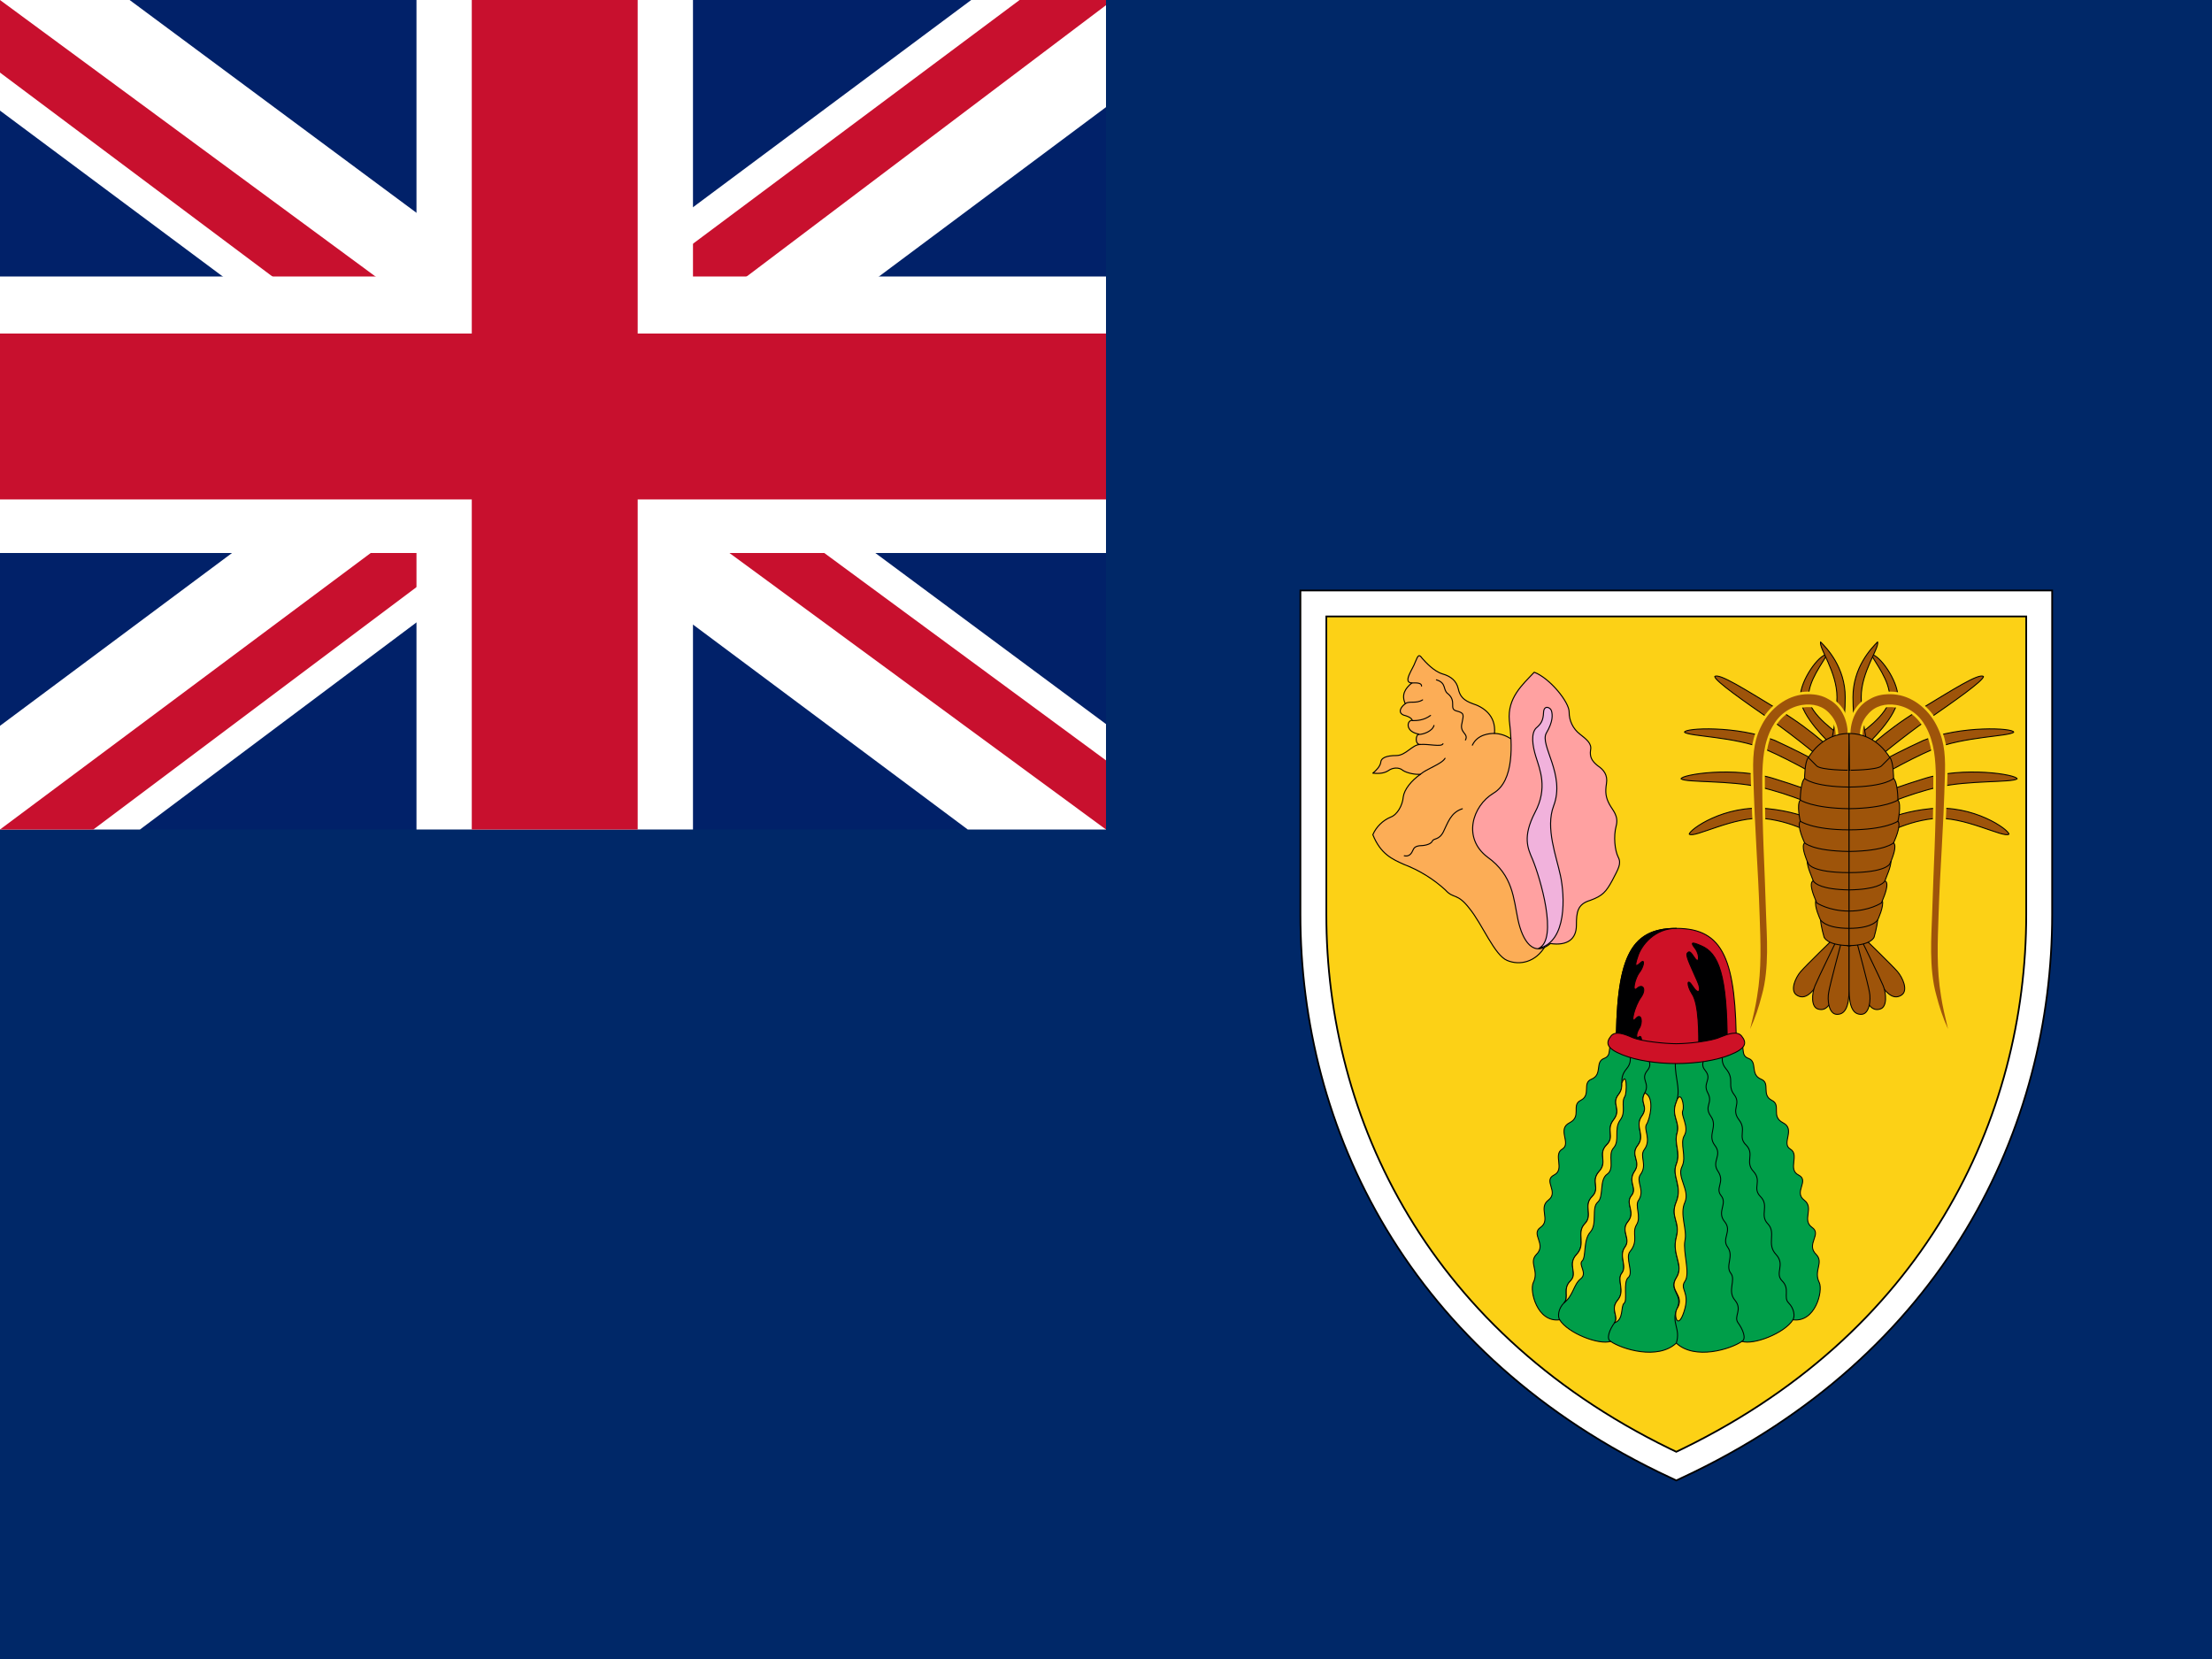
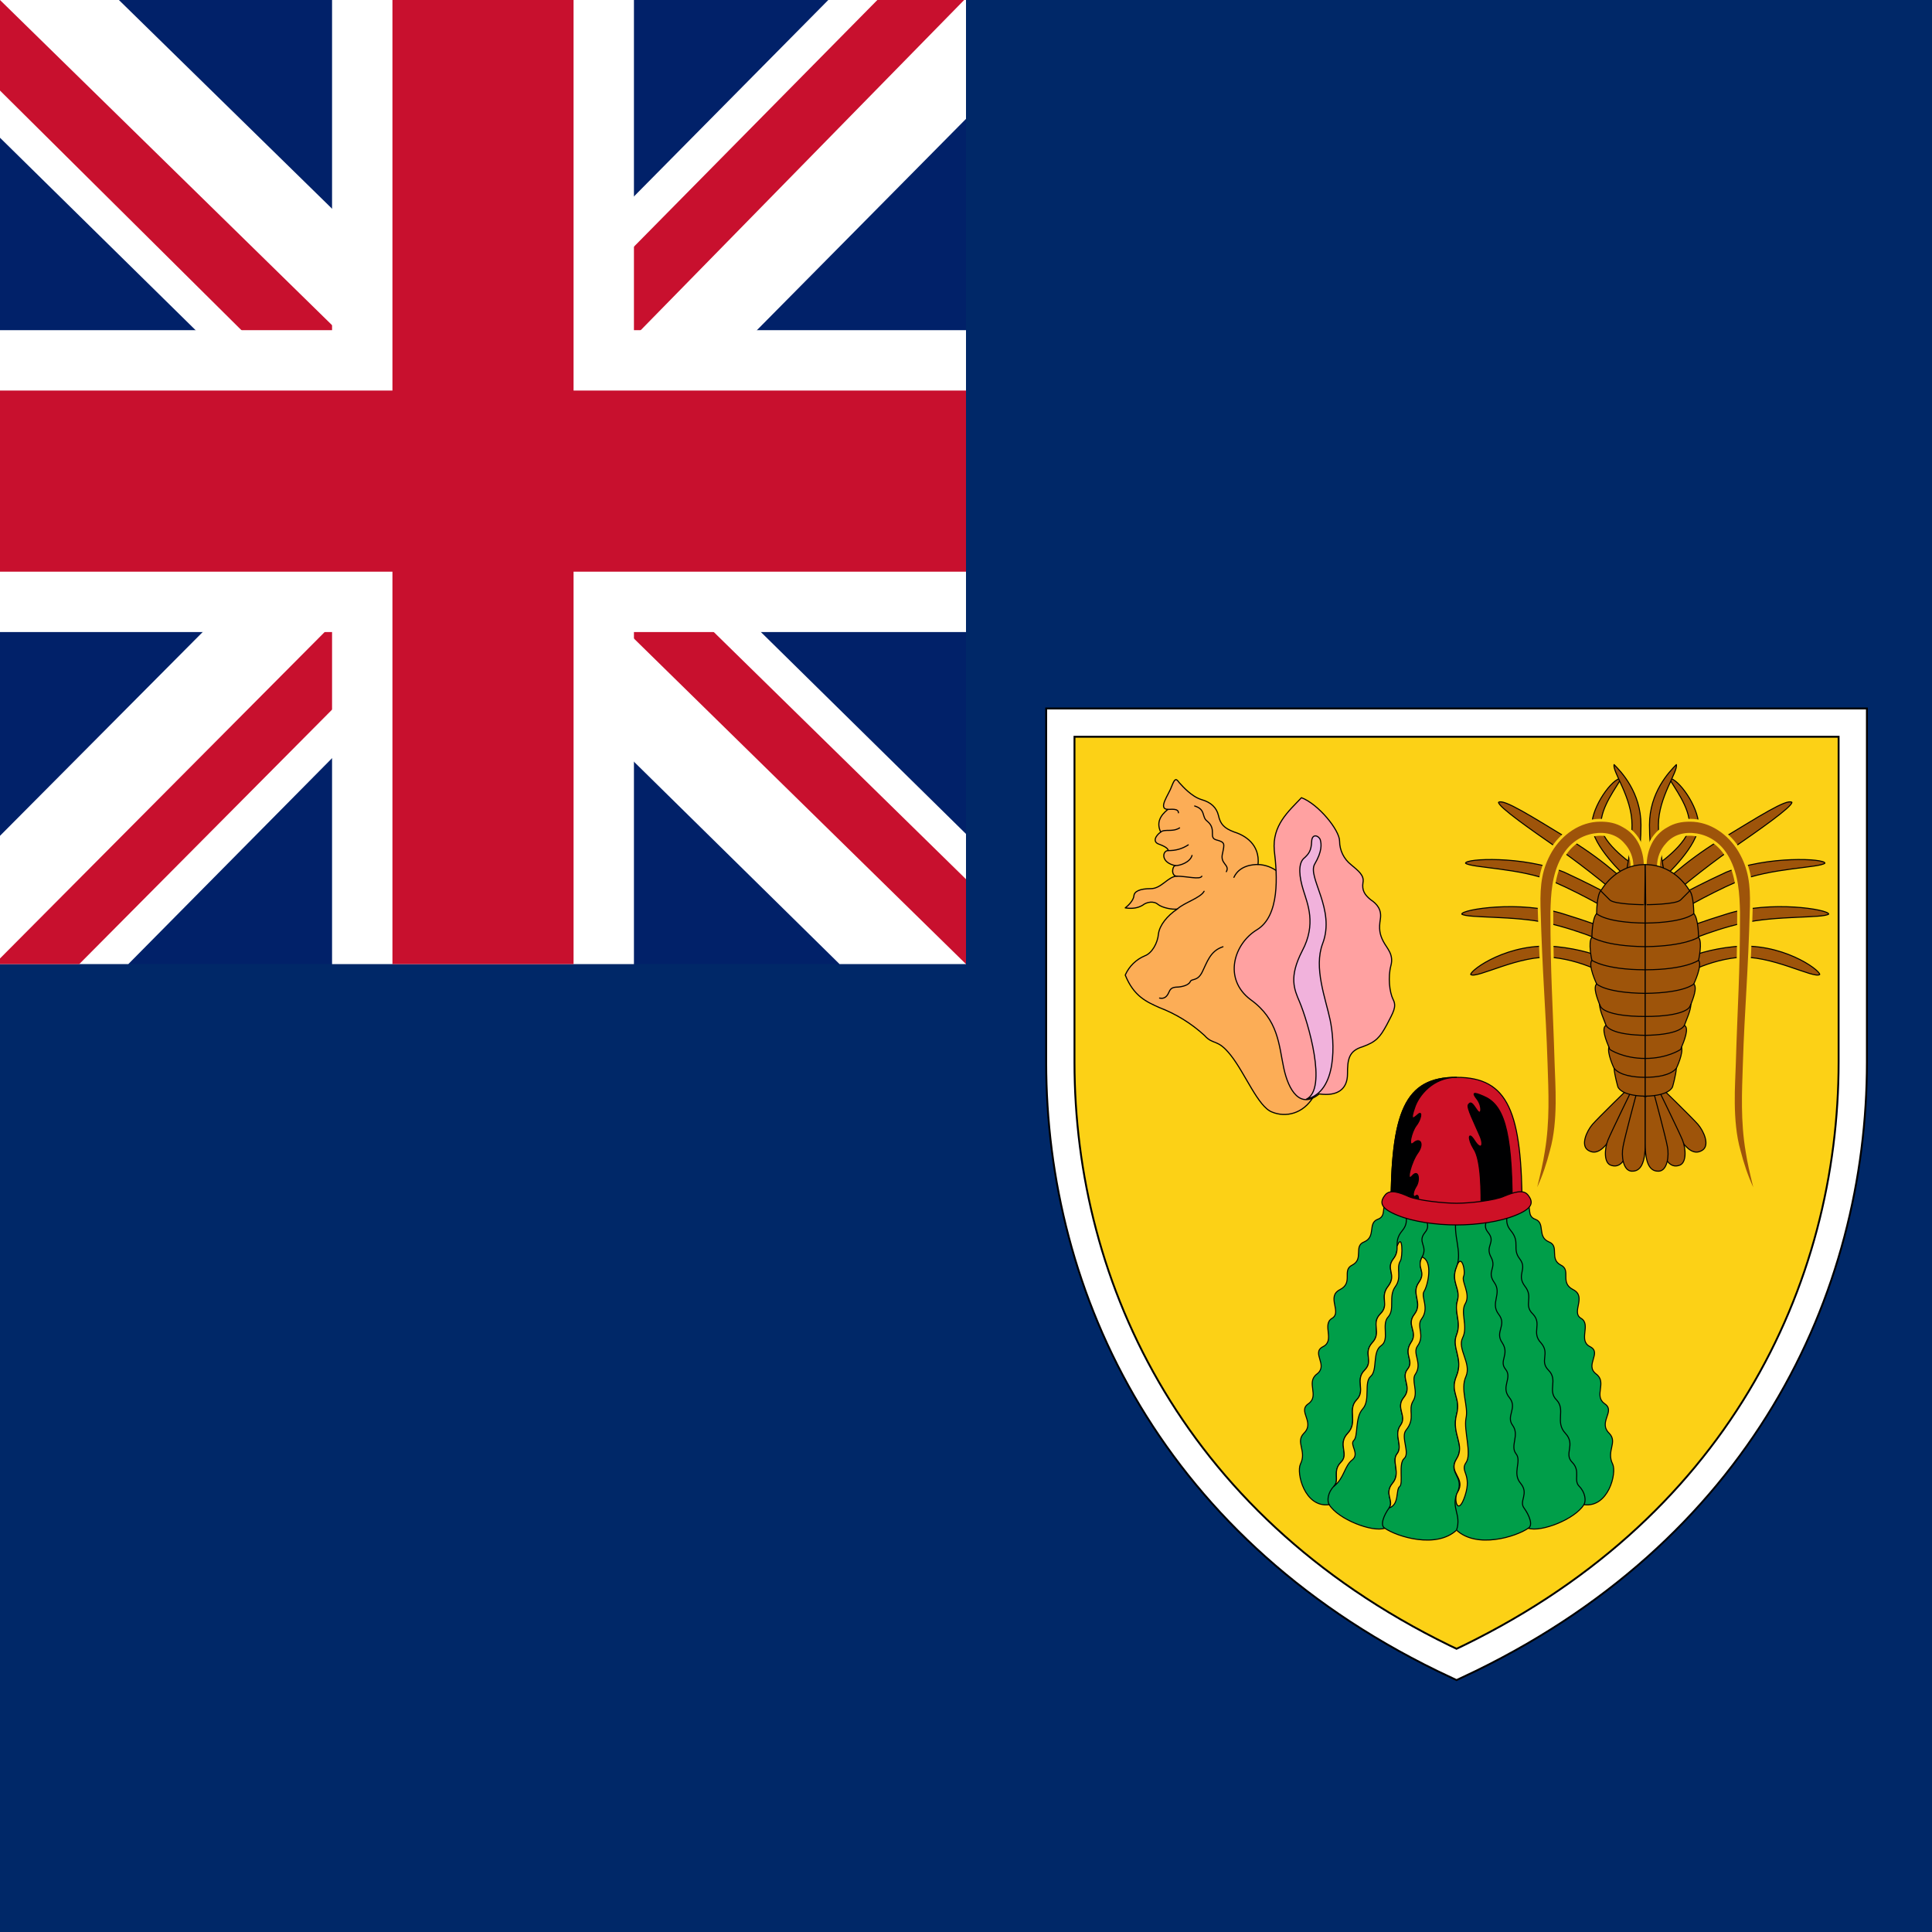
- <svg xmlns="http://www.w3.org/2000/svg" xmlns:xlink="http://www.w3.org/1999/xlink" id="flag-icons-tc" viewBox="0 0 640 480">
-   <path fill="#002868" d="M640 480V0H0v480z" />
+ <svg xmlns="http://www.w3.org/2000/svg" xmlns:xlink="http://www.w3.org/1999/xlink" id="flag-icons-tc" viewBox="0 0 512 512">
+   <path fill="#002868" d="M512 512V0H0v512z" />
  <g fill="none" stroke="#000">
-     <path fill="#fcd116" stroke-width="8" d="M590 174.6v90c0 60-30 124.6-105 159.6-75-35-105-99.6-105-159.6v-90z" />
-     <path stroke="#fff" stroke-width="7" d="M590 174.6v90c0 60-30 124.6-105 159.6-75-35-105-99.6-105-159.6v-90z" />
+     <path fill="#fcd116" stroke-width="8" d="M491 191.5v90c0 60-30 124.6-105 159.6-75-35-105-99.6-105-159.6v-90z" />
+     <path stroke="#fff" stroke-width="7" d="M491 191.5v90c0 60-30 124.6-105 159.6-75-35-105-99.6-105-159.6v-90z" />
    <g stroke-linecap="round" stroke-linejoin="round" stroke-width="2.2">
-       <path fill="#fcad56" stroke-width=".3" d="M447.1 273.7c-2.7 4.7-7.4 5.7-11 4.2-3.7-1.5-7.1-10.3-10.9-15-3.6-4.7-4.6-2.7-7-5.4a37.6 37.6 0 0 0-12-7.4c-3.3-1.5-6.7-2.9-9-8.6a9.8 9.8 0 0 1 5.2-5.1c1.9-.7 3.4-3.4 3.6-5.8.3-2.2 2.3-4.7 5-6.6-1.3.2-3.9-.3-5.1-1.1-1.1-1-3-.8-4.1 0-1.2.8-2.6 1-4.6.8.8-.6 2.2-2 2.3-3.2s1.6-1.9 4.5-1.9c2.8 0 4.6-3.2 6.9-3.2-1.6 0-1.3-2.8-.4-3-4-.7-3.5-4-1.9-4-.1-.4-.6-1-2.5-1.5-1.7-.7-.9-2.3.5-3.3-1.2-2.5-.1-4.4 1.9-6-2.8-.1.3-4 1-6.1.8-2 1.1-2.3 2-1 1 1.1 3.3 3.7 5.9 4.5 2.5.7 4 2.1 4.5 4.2.5 2.3 1.5 3.4 4.2 4.4 2.9.9 6.8 3.3 6.3 8.6a9 9 0 0 1 5.2 1.9" />
-       <path fill="#ffa1a1" stroke-width=".3" d="M454 206a8 8 0 0 0 3.1 6.4c1.9 1.5 3.5 2.7 3.1 4.6-.3 2 .4 3.2 2 4.5 1.8 1.2 3 2.7 2.6 5.2s-.2 4 .8 5.9 2.8 3.4 2 6.4-.4 7 .6 9c1 1.9 0 3.4-1.7 6.7-1.8 3.3-2.8 4.5-6.4 5.8-3.7 1.1-4 3.4-4 7.2 0 4-2.6 6-7.5 5.3-5 4.1-8.1-.8-9.4-6.9s-1.4-12.8-8.8-18.1c-7.3-5.5-4.4-14.8 1.7-18.5 6.1-3.6 5.4-14.4 4.6-21-.6-6.6 3.8-10.4 7.2-14 4.5 1.7 10.1 8.6 10.1 11.5" />
-       <path fill="#f1b2dc" stroke-width=".3" d="M443.4 248.6c-1.4-3.2-2.9-6.5.7-13.5 3.8-7.1 1.4-12.5.3-16.1-1.1-3.5-1.4-6.8 0-8.3 1.5-1.3 2.1-2.2 2.2-4.6.1-2.2 2-1.5 2.3-.4s.5 3-1.5 6.4c-2 3.5 5.6 12 2.1 21.1-2.4 6.4.8 14.5 2 20.2s2 19-6.3 21c5.7-2.7.4-20.5-1.8-25.8" />
-       <path stroke-width=".3" d="M406.3 247.6c1.3.3 2-.5 2.4-1.4s.7-1.3 2-1.5c1.2 0 3.2-.3 3.7-1.3.4-1 1.9-.2 3.2-2.7 1.3-2.6 2.1-5.6 5.5-6.7m9.3-21.8c-1.3 0-4.9.2-6.4 3.4m-10.4-18.9c3 .9 1.8 2.9 3.3 4 2.7 2.2.2 4.4 2.5 5s2.1 1 1.6 3.5c-.8 2.9 2 3 1 4.9m-13 9.9c1.8-1.6 6.1-2.9 7.1-4.6m-7.2-4c2.6-.2 6.1.8 6.6-.2m-7-2.7c1.3 0 3.9-.9 4.4-2.6m-6.3-1.4c1.5 0 3.4-.1 5.3-1.5m-7.3-3.4c1.1-.9 3.1.1 5-1.1m-3.1-4.9c.9 0 2.8-.2 2.8.9" />
-       <g fill="#9e540a" transform="translate(535 249.6)scale(.125)">
+       <path fill="#fcad56" stroke-width=".3" d="M348.1 290.6c-2.7 4.6-7.4 5.6-11 4.1-3.7-1.4-7.1-10.2-10.9-15-3.6-4.6-4.6-2.6-7-5.3a37.6 37.6 0 0 0-12-7.4c-3.3-1.5-6.7-2.9-9-8.6a9.8 9.8 0 0 1 5.2-5.1c1.9-.7 3.4-3.4 3.6-5.8.3-2.3 2.3-4.8 5-6.6-1.3.2-3.9-.3-5.1-1.2-1.1-1-3-.7-4.1.2-1.2.7-2.6 1-4.6.7.8-.6 2.2-2 2.3-3.2s1.6-1.9 4.5-1.9c2.8 0 4.6-3.3 6.9-3.3-1.6 0-1.3-2.7-.4-2.8-4-.8-3.5-4-1.9-4-.1-.5-.6-1-2.5-1.7-1.7-.6-.9-2.2.5-3.2-1.2-2.5-.1-4.4 1.9-6-2.8-.1.3-4 1-6.1.8-2 1.1-2.3 2-1 1 1.1 3.3 3.7 5.9 4.5 2.5.7 4 2.1 4.5 4.2.5 2.3 1.5 3.4 4.2 4.4 2.9.9 6.8 3.3 6.3 8.6a9 9 0 0 1 5.2 1.9" />
+       <path fill="#ffa1a1" stroke-width=".3" d="M355 222.9a8 8 0 0 0 3.1 6.3c1.9 1.6 3.5 2.8 3.1 4.7-.3 2 .4 3.2 2 4.5 1.8 1.2 3 2.7 2.6 5.2s-.2 4 .8 5.9 2.8 3.4 2 6.4-.4 7 .6 9c1 1.9 0 3.4-1.7 6.7-1.8 3.3-2.8 4.5-6.4 5.8-3.7 1.1-4 3.4-4 7.2 0 4-2.6 6-7.5 5.3-5 4.1-8.1-.8-9.4-6.9s-1.4-12.8-8.8-18.1c-7.3-5.5-4.4-14.8 1.7-18.5 6.1-3.7 5.4-14.4 4.6-21-.6-6.7 3.8-10.4 7.2-14 4.5 1.7 10.1 8.6 10.1 11.5" />
+       <path fill="#f1b2dc" stroke-width=".3" d="M344.4 265.5c-1.4-3.3-2.9-6.5.7-13.5 3.8-7.1 1.4-12.5.3-16.1-1.1-3.5-1.4-6.8 0-8.3 1.5-1.3 2.1-2.2 2.2-4.6.1-2.3 2-1.5 2.3-.4s.5 3-1.5 6.4c-2 3.5 5.6 12 2.1 21.1-2.4 6.4.8 14.5 2 20.2s2 19-6.3 21c5.7-2.7.4-20.6-1.8-25.8" />
+       <path stroke-width=".3" d="M307.3 264.5c1.3.3 2-.5 2.4-1.4s.7-1.4 2-1.5c1.2 0 3.2-.4 3.7-1.4.4-1 1.9 0 3.2-2.6 1.3-2.6 2.1-5.6 5.5-6.7m9.3-21.8c-1.3 0-4.9.2-6.4 3.4m-10.4-18.9c3 .9 1.8 2.9 3.3 4 2.7 2.2.2 4.4 2.5 5s2.1 1 1.6 3.5c-.8 2.9 2 3 1 4.9m-13 9.9c1.8-1.7 6.1-2.9 7.1-4.7m-7.2-4c2.6 0 6.1 1 6.6 0m-7-2.8c1.3 0 3.9-.9 4.4-2.7m-6.3-1.3a9 9 0 0 0 5.3-1.5m-7.3-3.4c1.1-.9 3.1.1 5-1.1m-3.1-4.9c.9 0 2.8-.3 2.8.9" />
+       <g fill="#9e540a" transform="translate(436 266.5)scale(.125)">
        <g id="tc-b">
          <path d="M-55-233s-70-59-128-99-128-89-128-99c11-8 70 30 151 79 82 50 128 99 128 99zm-5 40s-68-41-135-70c-70-29-175-29-186-39 0-10 122-16 209 19 89 41 135 70 135 70zm-1 68s-74-34-146-50c-70-16-170-10-182-19 0-10 124-30 217 0 94 29 134 49 134 49zm-4 69s-56-38-130-46c-70-7-163 46-175 36 0-10 81-69 182-59 99 10 146 49 146 49zm23-218s-71-65-71-109c0-39 43-99 62-99-10 20-43 60-43 99 0 40 75 89 75 89z" />
          <path d="M-42-274s14-65 14-109c0-59-42-113-38-128 15 15 57 59 57 128 0 60-10 89-10 89z" />
          <g stroke="none">
            <use xlink:href="#tc-a" width="100%" height="100%" stroke="#fcd116" stroke-width="12" />
            <path id="tc-a" d="M-25-295c0-19-7-36-19-49-16-19-40-25-65-21-30 5-54 23-69 51-20 37-22 77-23 116 0 135 5 190 9 323 1 39 8 119-10 182-7 27-15 52-27 78 8-33 12-50 16-75 11-65 8-126 6-186-4-123-11-186-15-335-1-45 3-79 24-115 22-37 60-64 103-64 18 0 33 3 48 12 30 16 44 49 44 82z" />
          </g>
          <path d="M-19 187s-28 50-49 86-38 44-54 33c-15-11-2-40 10-54s79-79 79-79z" />
          <path d="M-12 191s-11 57-20 98c-8 41-22 55-39 50-18-4-15-37-8-54s49-103 49-103z" />
          <path d="M0 193v100c0 42-10 59-29 58-18-1-22-33-18-52 3-18 28-111 28-111z" />
        </g>
        <use xlink:href="#tc-b" width="100%" height="100%" transform="scale(-1 1)" />
        <g id="tc-c">
          <path d="M0 192c-53-1-58-20-58-20s-7-24-8-39c-1-2-15-32-11-45-5-12-17-41-6-46-5-14-13-30-14-45-4-11-14-35-6-43 0 0-19-40-10-50 0 0-9-39 0-49 0 0 0-40 10-50 0 0 0-39 9-49 0 2 28-55 94-55l-1 85h1z" />
          <path fill="none" d="M0-26c-85-1-103-20-103-20M0-76c-85 0-113-20-113-20M0-125c-85-1-113-20-113-20M0-175c-85-1-103-20-103-20m102-19c1 0-64 0-74-10l-19-19M0 152c-25 0-53-4-66-19m66-21c-47 0-75-19-75-19s-1-2-2-5M0 63c-62-1-79-14-83-21M0 23C-85 23-94 3-94 3l-3-6" />
        </g>
        <use xlink:href="#tc-c" width="100%" height="100%" transform="scale(-1 1)" />
      </g>
-       <g transform="translate(485 299.6)scale(.125)">
+       <g transform="translate(386 316.5)scale(.125)">
        <g id="tc-d">
          <path fill="#009e49" d="M0 712c-43 40-126 14-152-4-27 9-99-19-118-50-52 7-70-67-61-86 14-28-11-46 7-65 25-24-14-47 10-63 24-17-6-45 18-63 25-19-13-45 13-58s-3-47 19-60-13-46 17-61c29-15 3-41 26-52 25-13 2-40 25-49 26-11 7-40 29-48 19-7 7-25 19-41H0" />
          <path d="M-99 18c-20 20 4 35-16 59-21 25-2 38-19 60s8 33-11 58c-19 24 4 39-17 59-20 21 4 39-17 61-20 23 4 38-16 58-21 21 3 43-17 63-20 21 4 47-19 71-22 24 4 43-14 61-19 19-2 38-15 51s-15 31-10 39M-60 25c-18 25 10 36-7 56-17 21 7 28-6 52s10 30-7 54 9 43-9 67c-19 24 9 37-8 61-16 25 8 38-7 56-15 19 11 37-8 60-18 22 8 39-7 59-15 21 6 43-7 60-13 16 9 41-10 63-18 22 4 37-7 52s-20 37-9 43" />
        </g>
        <use xlink:href="#tc-d" width="100%" height="100%" transform="scale(-1 1)" />
        <path stroke="#009e49" d="M0 712V12" />
        <path d="M0 48c-9 39 13 73 0 106-13 32 9 45 2 71-8 26 9 45-2 73s15 50 0 87c-15 36 10 45 0 82-11 42 19 64 0 94s17 37 2 71c-15 33 9 46-2 80" />
        <path fill="#fcd116" d="M15 174c-5 11 15 37 4 57-12 19 6 49-6 73s19 54 7 82c-13 28 6 63 0 89-5 26 13 76 0 94-13 19 13 24-2 70s-25 7-16-7c19-31-21-41-2-71s-11-52 0-94c10-37-15-46 0-82 15-37-11-59 0-87s-6-47 2-73c7-26-15-39-2-71 10-32 20 9 15 20m-84 32c-7 12 12 35-5 58-12 16 8 35-9 58-11 16 11 36-4 59-10 13 7 38-5 57-12 20 6 36-15 62-12 14 9 49-4 60s-1 54-10 60c-8 7 0 38-22 45 11-15-11-30 7-52 19-22-3-47 10-63 13-17-8-39 7-60 15-20-11-37 7-59 19-23-7-41 8-60 15-18-9-31 7-56 17-24-11-37 8-61 18-24-8-43 9-67s-6-30 7-54c24 9 12 61 4 73m-50-65c-10 16 4 35-11 55-15 21 0 47-15 64-15 16 4 48-15 61s-7 52-22 65 0 50-17 69-9 58-19 67c-9 9 13 28-3 41-17 13-17 39-39 56 13-13-4-32 15-51 18-18-8-37 14-61 23-24-1-50 19-71 20-20-4-42 17-63 20-20-4-35 16-58 21-22-3-40 17-61 21-20-2-35 17-59 19-25-6-36 11-58 8-10 8-19 8-27 12-31 12 23 7 31" />
        <path fill="#ce1126" d="M-139 35c0-210 29-283 139-283s139 73 139 283z" />
        <path fill="#000001" d="M-139 35c0-210 29-283 139-283-50 0-81 39-89 65-9 26-4 24 7 14s6 12-4 24c-9 12-18 47-5 36 13-12 23 1 9 21-14 19-26 65-12 49s17 10 8 23c-8 13-7 25 0 19 8-6 7 21 0 32zm191-4C52 0 53-73 36-97c-12-19-12-39 2-17s21 11 11-11c-12-28-28-59-24-65 5-7 8-4 18 11s12-7 1-22c-11-14-10-17 13-7 41 17 61 66 61 231z" />
        <path fill="#ce1126" d="M0 65c-44 0-92-7-124-20-38-15-40-28-27-44 10-12 30-5 50 4 19 8 73 14 101 14s82-6 101-15c20-8 40-15 50-3 13 16 11 29-27 44C92 58 44 65 0 65" />
      </g>
    </g>
  </g>
-   <path fill="#012169" d="M0 0h320v240H0Z" />
-   <path fill="#fff" d="m37.5 0 122 90.5L281 0h39v31l-120 89.5 120 89V240h-40l-120-89.5L40.5 240H0v-30l119.5-89L0 32V0Z" />
-   <path fill="#c8102e" d="M212 140.5 320 220v20l-135.5-99.5Zm-92 10 3 17.5-96 72H0ZM320 0v1.5l-124.5 94 1-22L295 0ZM0 0l119.5 88h-30L0 21Z" />
-   <path fill="#fff" d="M120.5 0v240h80V0ZM0 80v80h320V80Z" />
-   <path fill="#c8102e" d="M0 96.5v48h320v-48zM136.5 0v240h48V0Z" />
+   <path fill="#012169" d="M0-.5h256v256H0Z" />
+   <path fill="#fff" d="M256-.5v32l-95 96 95 93.5v34.5h-33.5l-95.5-94-93 94H0v-34L93 128 0 36.5v-37h31l96 94 93-94z" />
+   <path fill="#c8102e" d="m92 161.5 5.5 17-76.5 77H0V254Zm62-6 27 4 75 73.5v22.5zM256-.5l-96 98-2-22 75-76zM0 0l96.5 94.5-29.5-4L0 24Z" />
+   <path fill="#fff" d="M88-.5v256h80V-.5zm-88 88v80h256v-80z" />
+   <path fill="#c8102e" d="M0 103.5v48h256v-48zM104-.5v256h48V-.5z" />
</svg>
